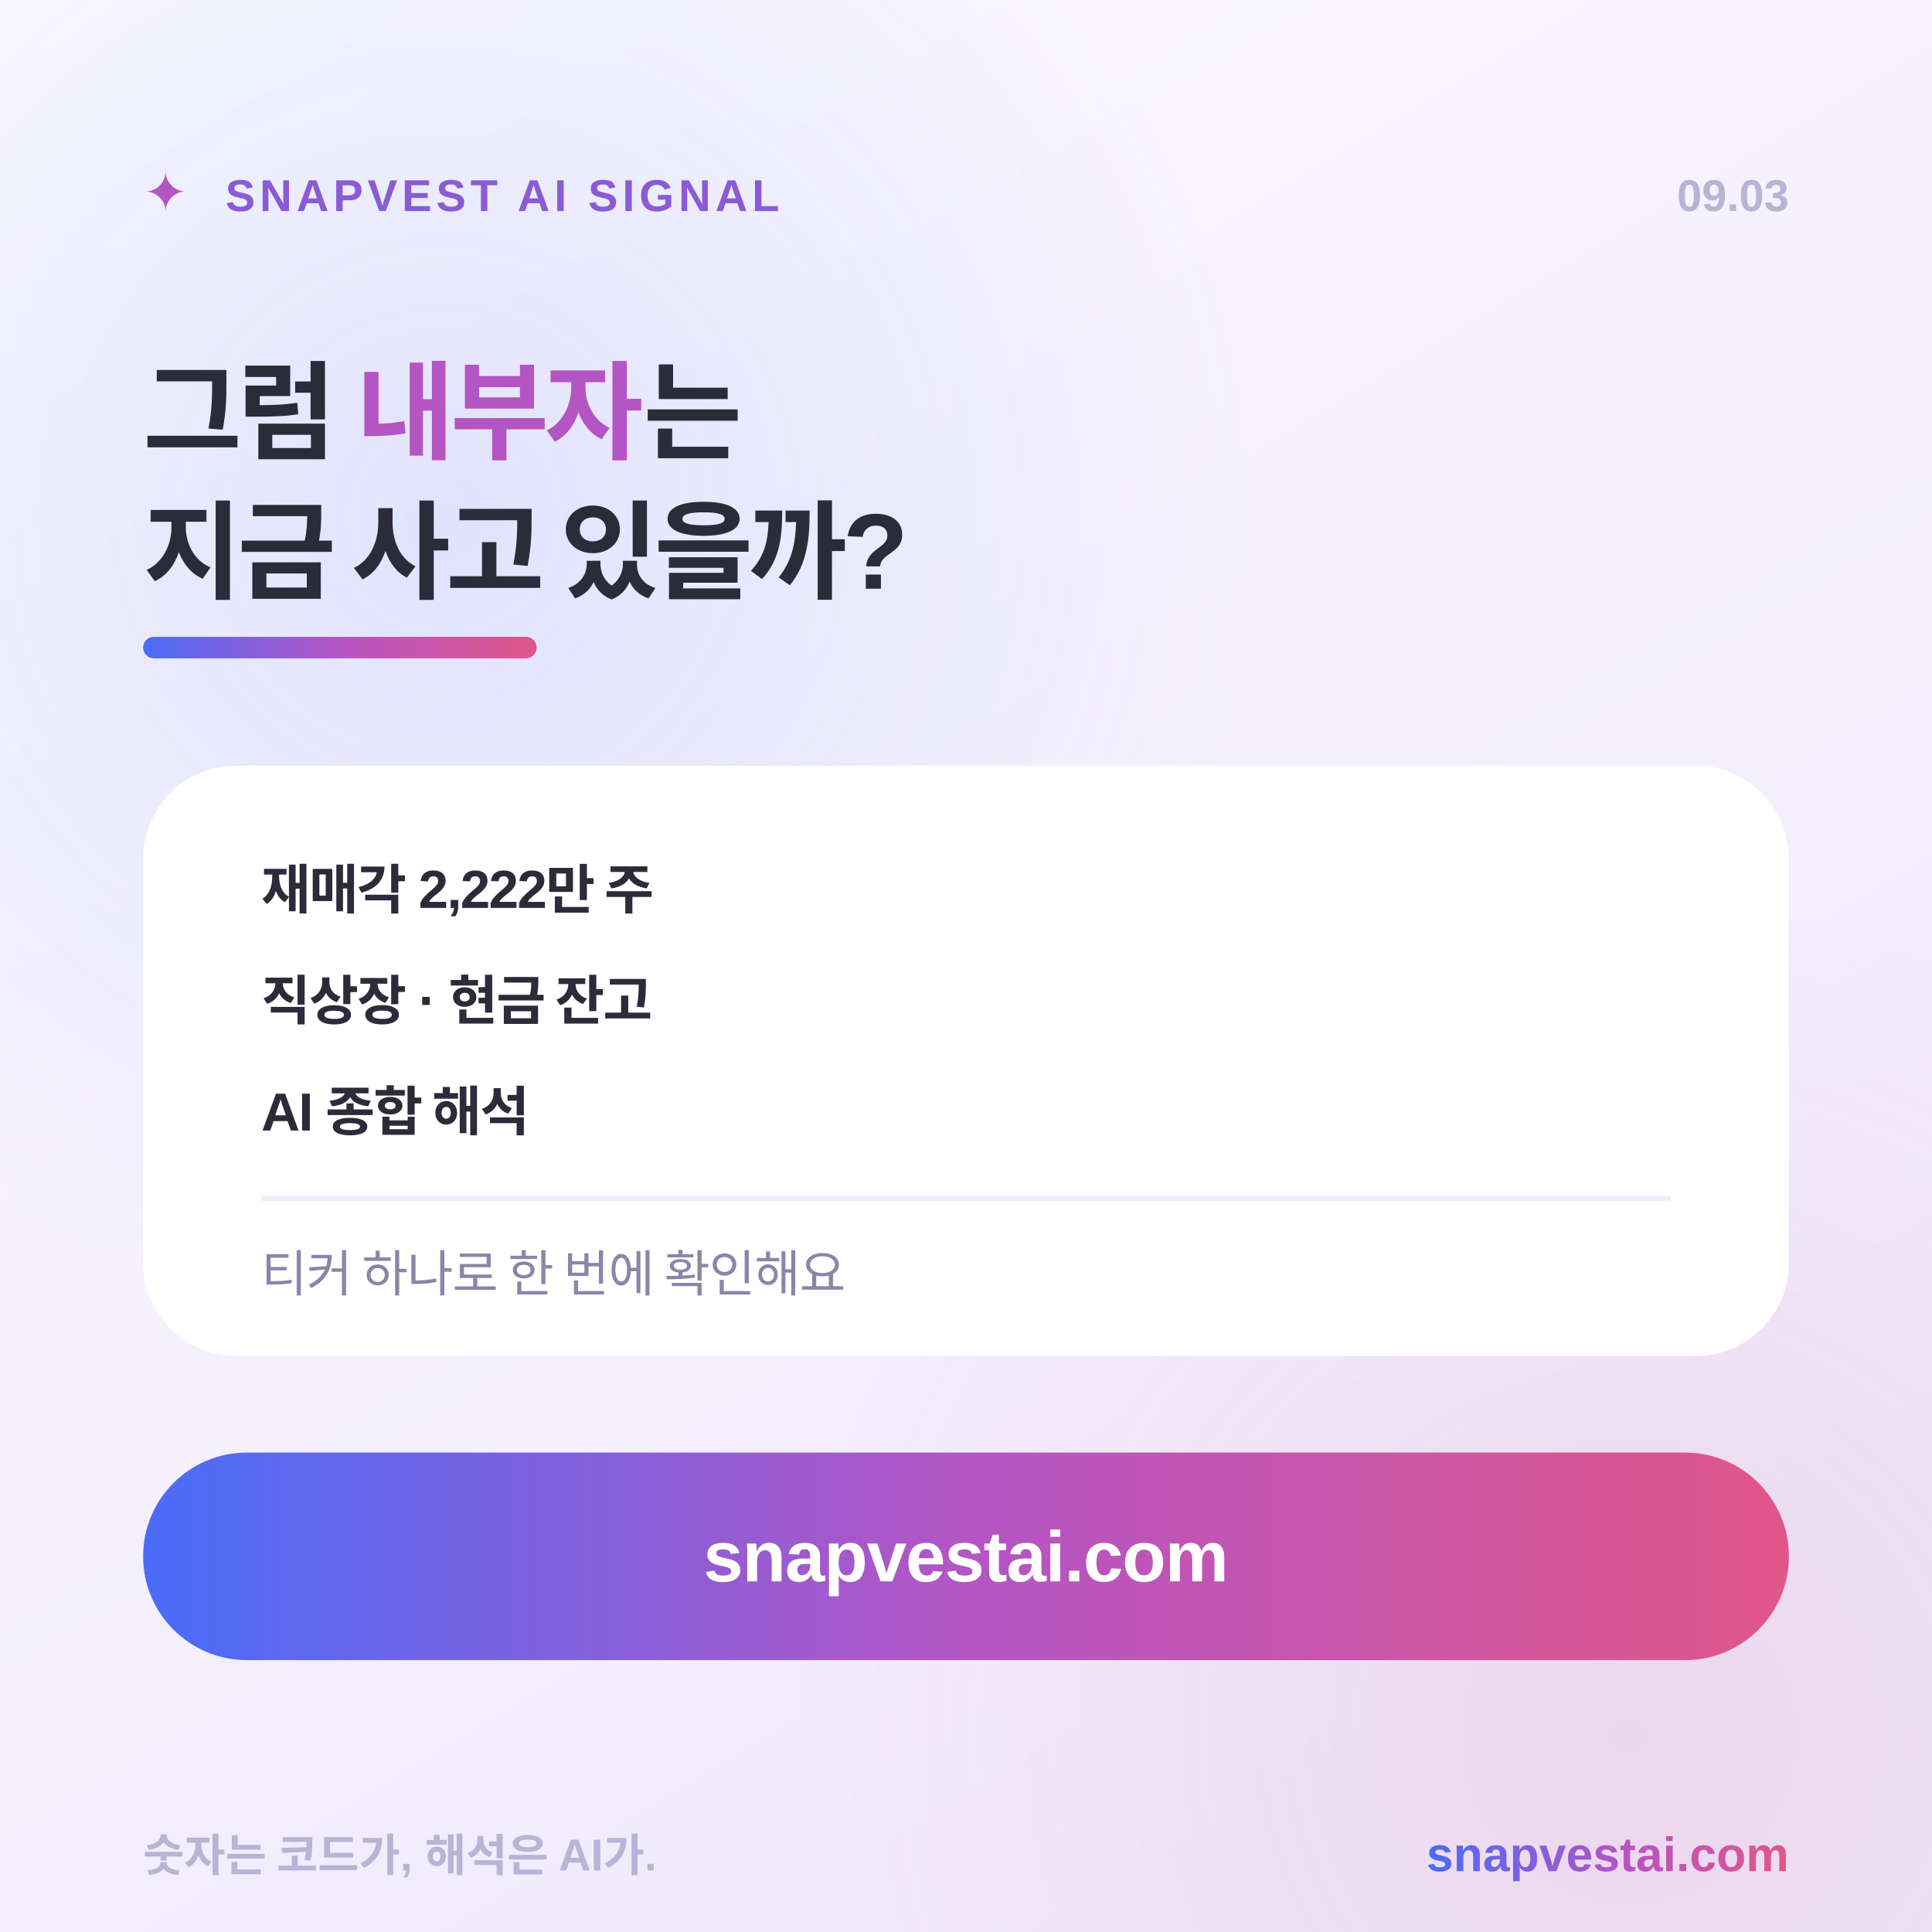
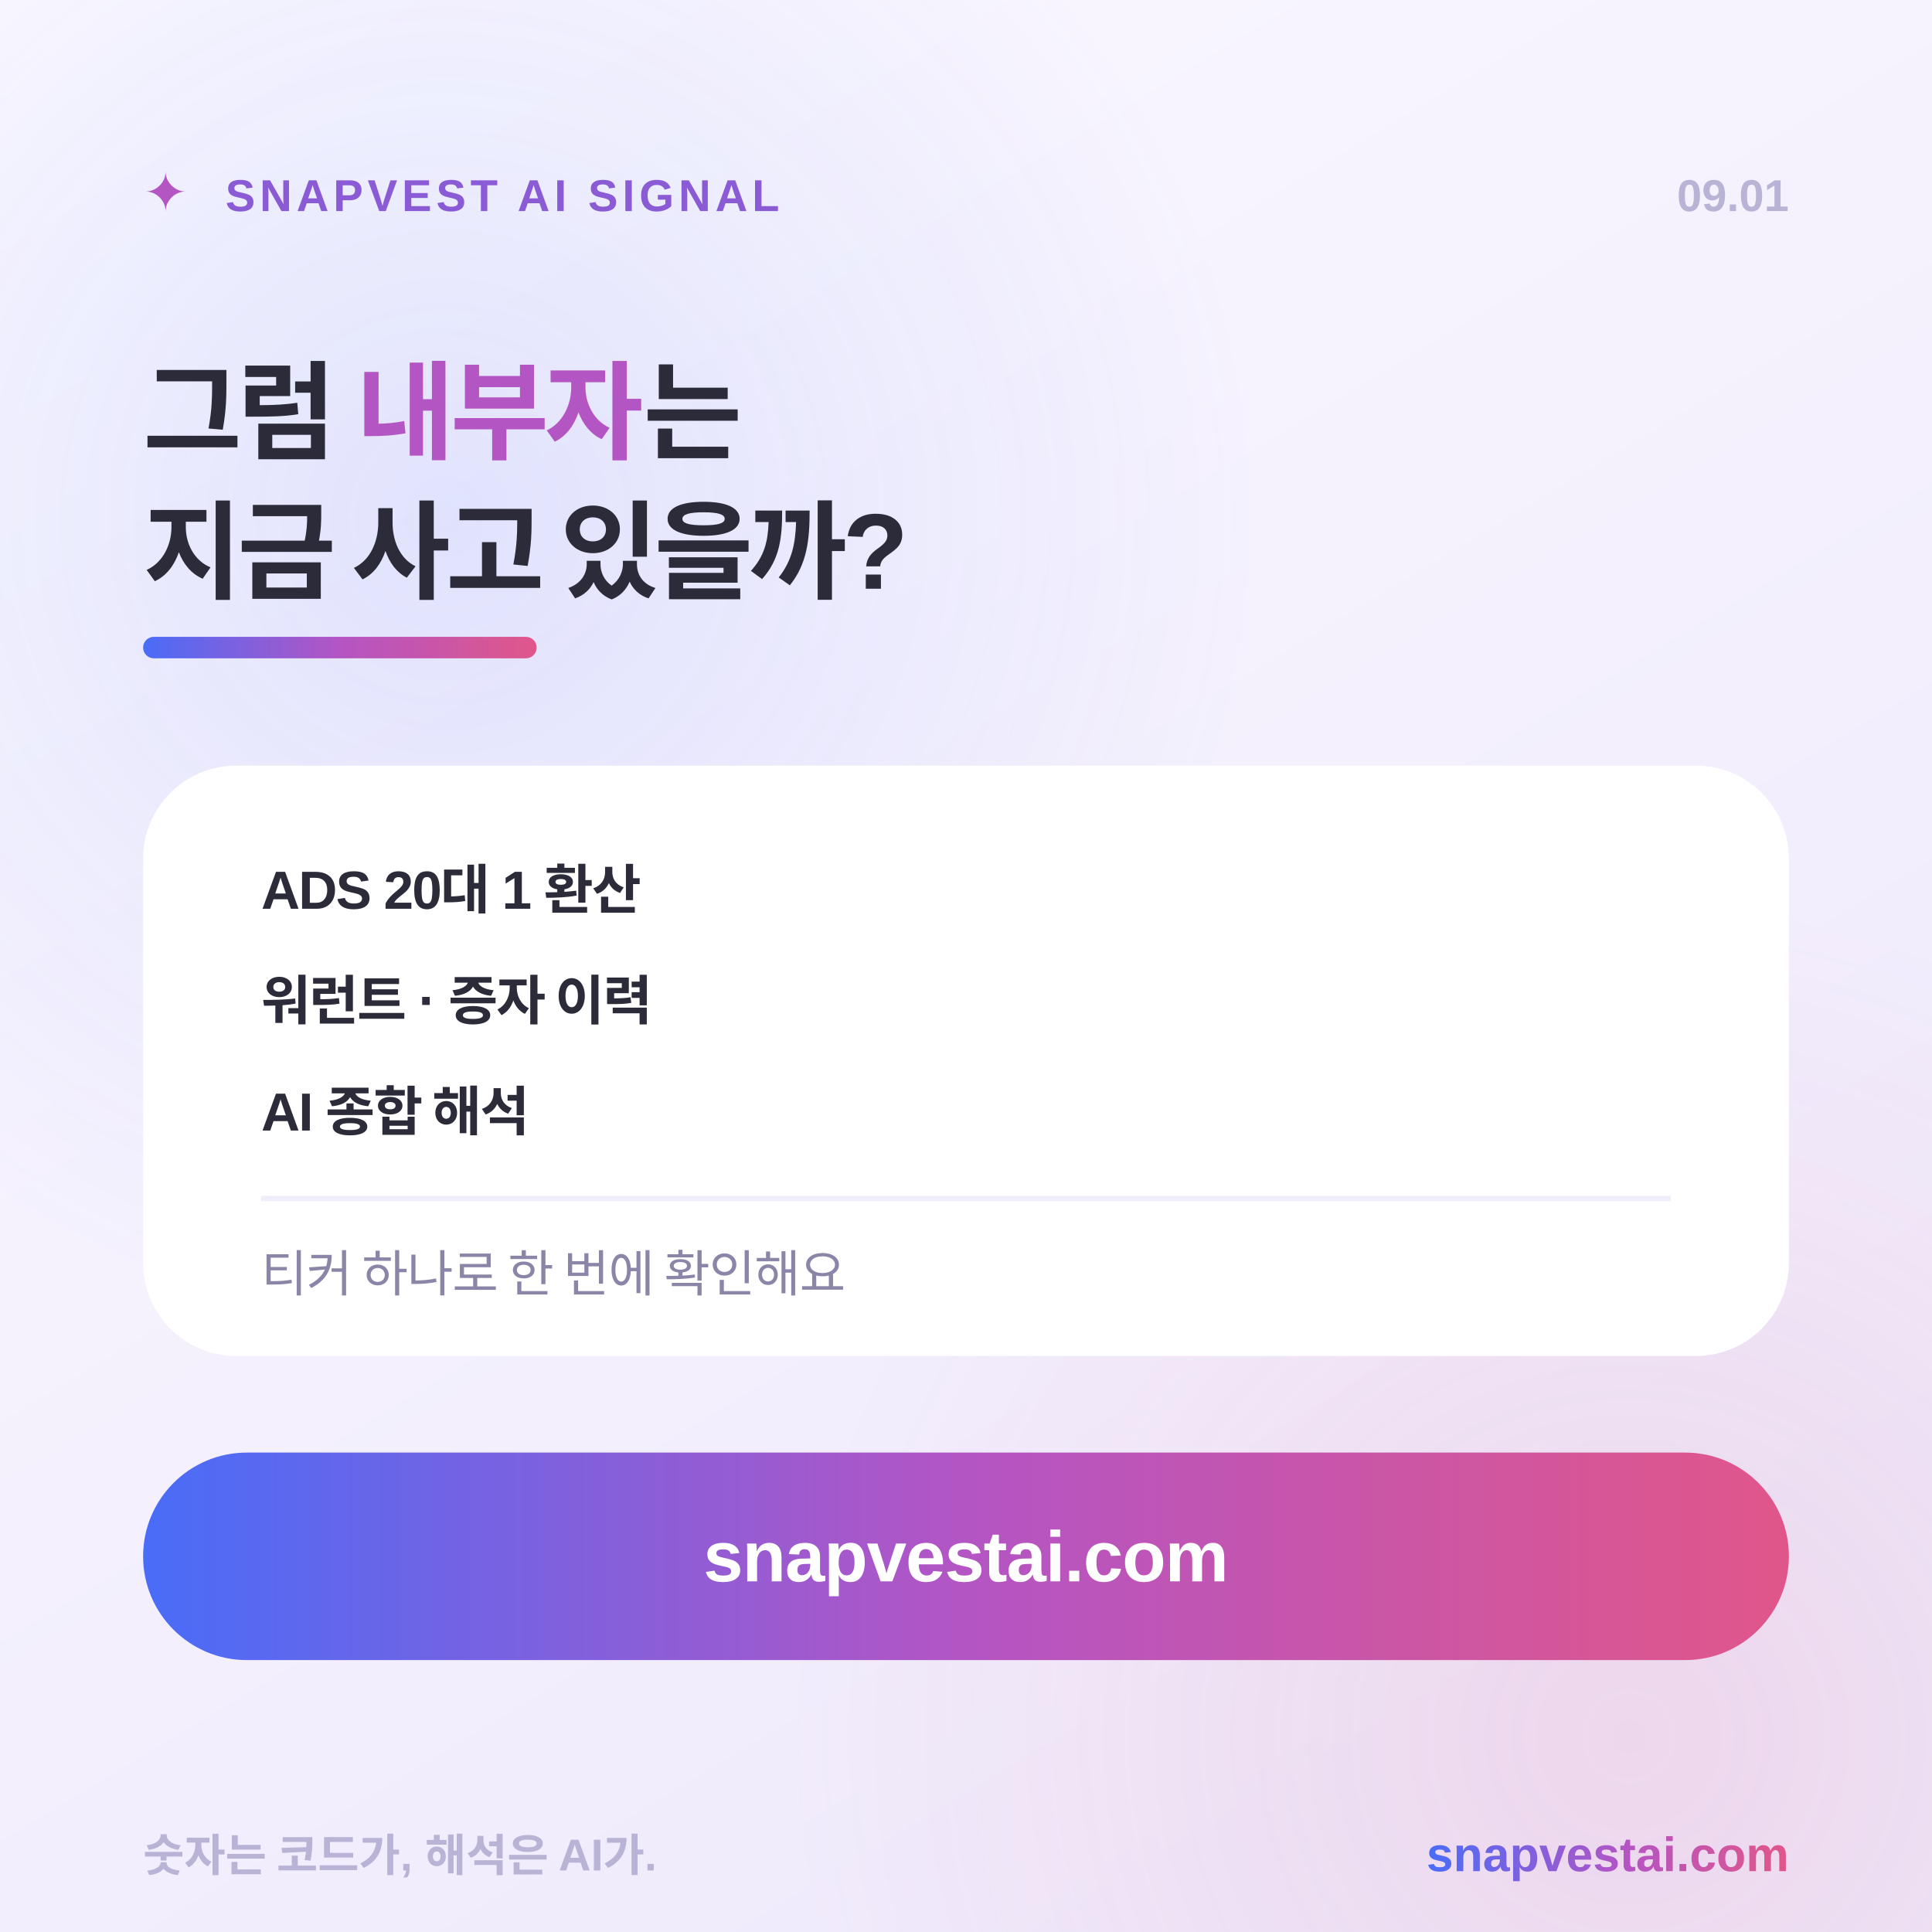
<svg xmlns="http://www.w3.org/2000/svg" width="1080" height="1080" viewBox="0 0 1080 1080" role="img">
  <defs>
    <linearGradient id="bg" x1="0" y1="0" x2="0.6" y2="1">
      <stop offset="0" stop-color="#FBF9FF" />
      <stop offset="1" stop-color="#EFEAFC" />
    </linearGradient>
    <linearGradient id="line" x1="0" y1="0" x2="1" y2="0">
      <stop offset="0" stop-color="#4A6CF7" />
      <stop offset="0.5" stop-color="#B455C4" />
      <stop offset="1" stop-color="#E0568A" />
    </linearGradient>
    <linearGradient id="dom" x1="0" y1="0" x2="1" y2="0">
      <stop offset="0" stop-color="#4A6CF7" />
      <stop offset="0.55" stop-color="#B455C4" />
      <stop offset="1" stop-color="#E0568A" />
    </linearGradient>
    <radialGradient id="m1" cx="0.5" cy="0.5" r="0.5">
      <stop offset="0" stop-color="#4A6CF7" stop-opacity="0.13" />
      <stop offset="1" stop-color="#4A6CF7" stop-opacity="0" />
    </radialGradient>
    <radialGradient id="m2" cx="0.5" cy="0.5" r="0.5">
      <stop offset="0" stop-color="#E0568A" stop-opacity="0.13" />
      <stop offset="1" stop-color="#E0568A" stop-opacity="0" />
    </radialGradient>
  </defs>
  <rect width="1080" height="1080" fill="url(#bg)" />
  <rect x="-200" y="-160" width="900" height="900" fill="url(#m1)" />
  <rect x="440" y="500" width="940" height="940" fill="url(#m2)" />
  <g font-family="Pretendard, Poppins, Arial, sans-serif">
    <text x="80" y="118" font-size="30" fill="#B455C4">✦</text>
    <text x="126" y="118" font-size="25" font-weight="700" letter-spacing="2.5" fill="#8B5BD6">SNAPVEST AI SIGNAL</text>
-     <text x="1000" y="118" text-anchor="end" font-size="25" font-weight="600" fill="#B9B3D6">09.03</text>
+     <text x="1000" y="118" text-anchor="end" font-size="25" font-weight="600" fill="#B9B3D6">09.01</text>
    <text x="80" y="252" font-size="60" font-weight="700" letter-spacing="-2.5" fill="#2B2B3A">그럼 <tspan fill="#B455C4">내부자</tspan>는</text>
    <text x="80" y="330" font-size="60" font-weight="700" letter-spacing="-2.5" fill="#2B2B3A">지금 사고 있을까?</text>
    <rect x="80" y="356" width="220" height="12" rx="6" fill="url(#line)" />
    <rect x="80" y="428" width="920" height="330" rx="52" fill="#FFFFFF" />
-     <text x="146" y="508" font-size="30" font-weight="700" letter-spacing="-0.8" fill="#2B2B3A">재매각 2,222만 주</text>
-     <text x="146" y="570" font-size="30" font-weight="700" letter-spacing="-0.8" fill="#2B2B3A">직상장 · 현금 잔고</text>
+     <text x="146" y="508" font-size="30" font-weight="700" letter-spacing="-0.8" fill="#2B2B3A">ADS 20대 1 환산</text>
+     <text x="146" y="570" font-size="30" font-weight="700" letter-spacing="-0.8" fill="#2B2B3A">워런트 · 증자 이력</text>
    <text x="146" y="632" font-size="30" font-weight="700" letter-spacing="-0.8" fill="#2B2B3A">AI 종합 해석</text>
    <line x1="146" y1="670" x2="934" y2="670" stroke="#F1EDFA" stroke-width="3" />
    <text x="146" y="722" font-size="28" font-weight="500" letter-spacing="-0.5" fill="#8B85A8">티커 하나로 한 번에 확인해요</text>
    <rect x="80" y="812" width="920" height="116" rx="58" fill="url(#line)" />
    <text x="540" y="884" text-anchor="middle" font-size="40" font-weight="700" letter-spacing="-0.5" fill="#FFFFFF">snapvestai.com</text>
    <text x="80" y="1046" font-size="25" font-weight="600" fill="#B9B3D6">숫자는 코드가, 해석은 AI가.</text>
    <text x="1000" y="1046" text-anchor="end" font-size="27" font-weight="700" fill="url(#dom)">snapvestai.com</text>
  </g>
</svg>
